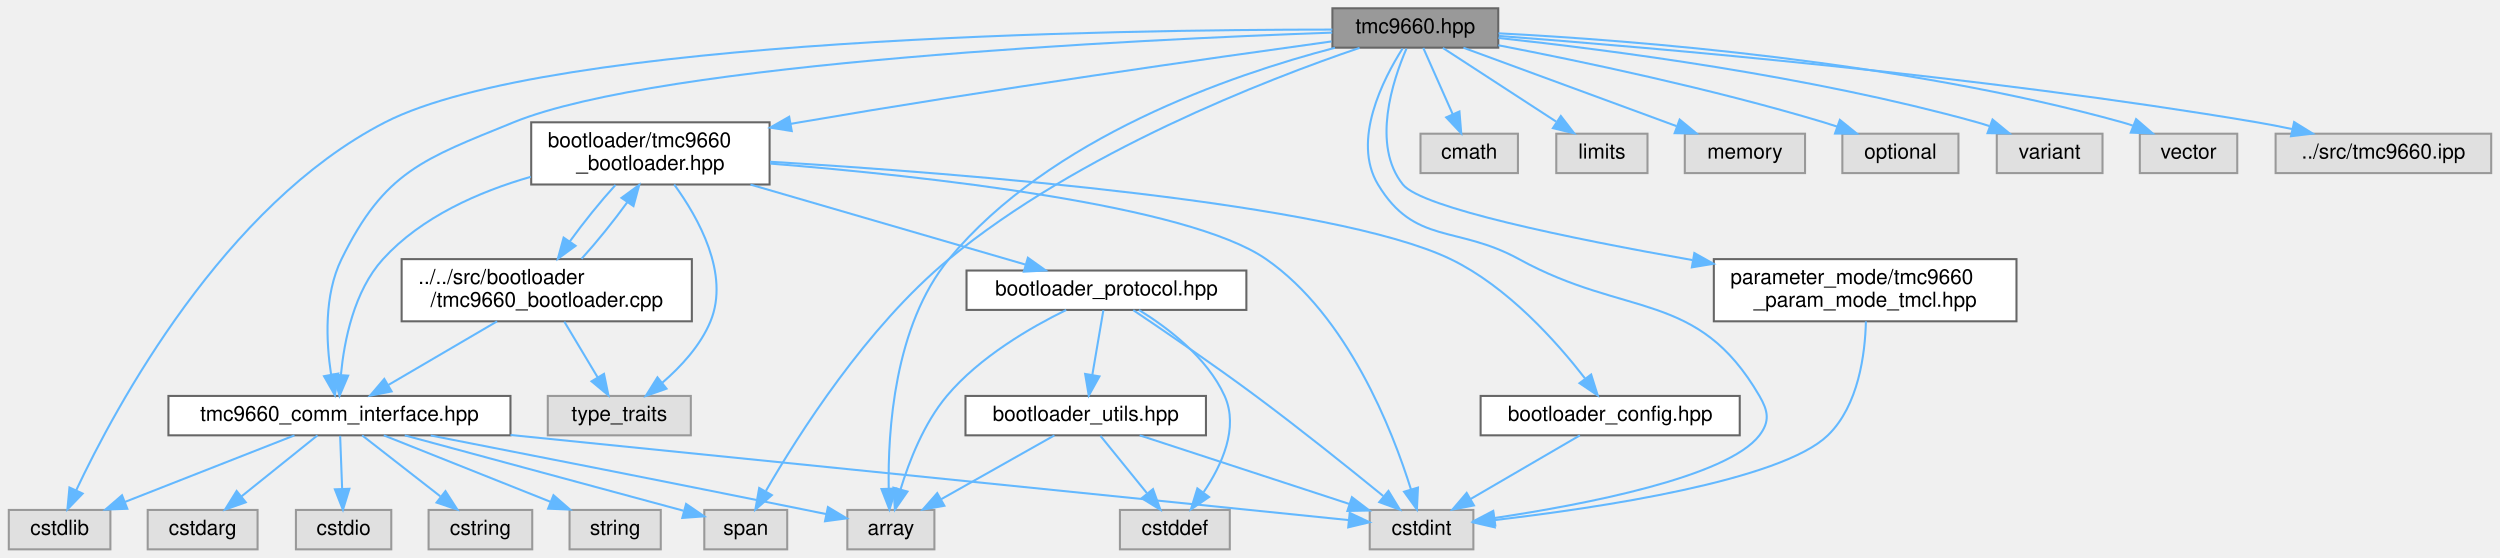
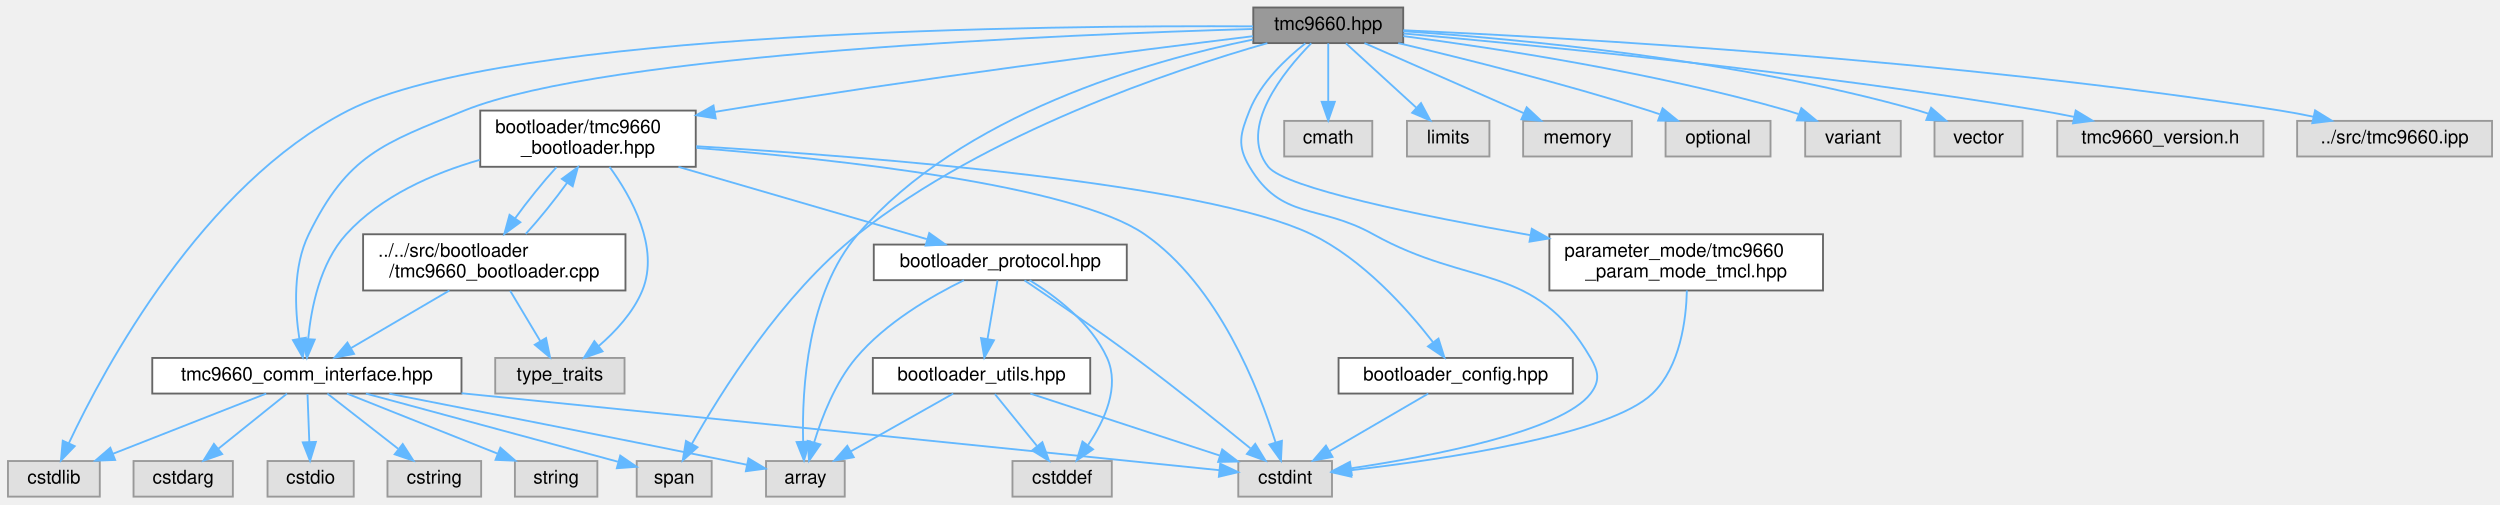
- <svg xmlns="http://www.w3.org/2000/svg" xmlns:xlink="http://www.w3.org/1999/xlink" width="1206pt" height="269pt" viewBox="0.00 0.00 1205.50 269.00">
+ <svg xmlns="http://www.w3.org/2000/svg" xmlns:xlink="http://www.w3.org/1999/xlink" width="1334pt" height="269pt" viewBox="0.00 0.00 1333.50 269.00">
  <g id="graph0" class="graph" transform="scale(1 1) rotate(0) translate(4 265)">
    <g id="Node000001" class="node">
      <g id="a_Node000001">
        <a xlink:title="Main TMC9660 motor driver interface and subsystem classes.">
-           <polygon fill="#999999" stroke="#666666" points="718.5,-261 638.5,-261 638.5,-242 718.5,-242 718.5,-261" />
-           <text text-anchor="middle" x="678.5" y="-249" font-family="Helvetica,sans-Serif" font-size="10.00">tmc9660.hpp</text>
+           <polygon fill="#999999" stroke="#666666" points="744.5,-261 664.5,-261 664.5,-242 744.5,-242 744.5,-261" />
+           <text text-anchor="middle" x="704.5" y="-249" font-family="Helvetica,sans-Serif" font-size="10.00">tmc9660.hpp</text>
        </a>
      </g>
    </g>
    <g id="Node000002" class="node">
      <g id="a_Node000002">
        <a xlink:title=" ">
          <polygon fill="#e0e0e0" stroke="#999999" points="446.5,-19 404.5,-19 404.5,0 446.5,0 446.5,-19" />
          <text text-anchor="middle" x="425.5" y="-7" font-family="Helvetica,sans-Serif" font-size="10.00">array</text>
        </a>
      </g>
    </g>
    <g id="edge1_Node000001_Node000002" class="edge">
      <g id="a_edge1_Node000001_Node000002">
        <a xlink:title=" ">
-           <path fill="none" stroke="#63b8ff" d="M639.74,-241.95C589.33,-228.8 501.99,-198.72 453.5,-140 427.1,-108.03 424,-56.88 424.47,-29.41" />
-           <polygon fill="#63b8ff" stroke="#63b8ff" points="427.97,-29.33 424.83,-19.21 420.98,-29.08 427.97,-29.33" />
+           <path fill="none" stroke="#63b8ff" d="M664.2,-243.86C608.56,-232.55 508.82,-204.21 453.5,-140 426.44,-108.59 423.6,-57.21 424.3,-29.55" />
+           <polygon fill="#63b8ff" stroke="#63b8ff" points="427.8,-29.43 424.75,-19.28 420.81,-29.12 427.8,-29.43" />
        </a>
      </g>
    </g>
    <g id="Node000003" class="node">
      <g id="a_Node000003">
        <a xlink:title=" ">
          <polygon fill="#e0e0e0" stroke="#999999" points="728,-200.5 681,-200.5 681,-181.5 728,-181.5 728,-200.5" />
          <text text-anchor="middle" x="704.5" y="-188.5" font-family="Helvetica,sans-Serif" font-size="10.00">cmath</text>
        </a>
      </g>
    </g>
    <g id="edge2_Node000001_Node000003" class="edge">
      <g id="a_edge2_Node000001_Node000003">
        <a xlink:title=" ">
-           <path fill="none" stroke="#63b8ff" d="M682.34,-241.87C686.06,-233.49 691.83,-220.51 696.55,-209.89" />
-           <polygon fill="#63b8ff" stroke="#63b8ff" points="699.78,-211.23 700.65,-200.67 693.39,-208.38 699.78,-211.23" />
+           <path fill="none" stroke="#63b8ff" d="M704.5,-241.87C704.5,-233.75 704.5,-221.31 704.5,-210.89" />
+           <polygon fill="#63b8ff" stroke="#63b8ff" points="708,-210.67 704.5,-200.67 701,-210.67 708,-210.67" />
        </a>
      </g>
    </g>
    <g id="Node000004" class="node">
      <g id="a_Node000004">
        <a xlink:title=" ">
          <polygon fill="#e0e0e0" stroke="#999999" points="706.5,-19 656.5,-19 656.5,0 706.5,0 706.5,-19" />
          <text text-anchor="middle" x="681.5" y="-7" font-family="Helvetica,sans-Serif" font-size="10.00">cstdint</text>
        </a>
      </g>
    </g>
    <g id="edge3_Node000001_Node000004" class="edge">
      <g id="a_edge3_Node000001_Node000004">
        <a xlink:title=" ">
-           <path fill="none" stroke="#63b8ff" d="M672.34,-241.59C663.02,-226.92 647.73,-197.2 660.5,-176 678.14,-146.7 698.52,-156.46 728.5,-140 780.5,-111.45 814.68,-125.28 844.5,-74 848.75,-66.7 849.62,-61.71 844.5,-55 829.08,-34.81 759.9,-21.57 716.77,-15.12" />
+           <path fill="none" stroke="#63b8ff" d="M692.29,-241.86C682.15,-233.88 668.46,-221.01 662.5,-206 657.58,-193.61 655.69,-187.47 662.5,-176 679.56,-147.27 699.31,-156.26 728.5,-140 780.32,-111.13 814.68,-125.28 844.5,-74 848.75,-66.7 849.62,-61.71 844.5,-55 829.08,-34.81 759.9,-21.57 716.77,-15.12" />
          <polygon fill="#63b8ff" stroke="#63b8ff" points="717.08,-11.62 706.68,-13.66 716.08,-18.55 717.08,-11.62" />
        </a>
      </g>
    </g>
    <g id="Node000005" class="node">
      <g id="a_Node000005">
        <a xlink:title=" ">
          <polygon fill="#e0e0e0" stroke="#999999" points="49,-19 0,-19 0,0 49,0 49,-19" />
          <text text-anchor="middle" x="24.5" y="-7" font-family="Helvetica,sans-Serif" font-size="10.00">cstdlib</text>
        </a>
      </g>
    </g>
    <g id="edge4_Node000001_Node000005" class="edge">
      <g id="a_edge4_Node000001_Node000005">
        <a xlink:title=" ">
-           <path fill="none" stroke="#63b8ff" d="M638.49,-250.73C535,-250.73 260.99,-246.77 181.5,-206 103.82,-166.16 51.5,-68.77 32.48,-28.44" />
-           <polygon fill="#63b8ff" stroke="#63b8ff" points="35.62,-26.91 28.27,-19.28 29.26,-29.83 35.62,-26.91" />
+           <path fill="none" stroke="#63b8ff" d="M664.37,-250.94C557.02,-251.51 265.72,-248.96 181.5,-206 103.73,-166.33 51.46,-68.84 32.46,-28.46" />
+           <polygon fill="#63b8ff" stroke="#63b8ff" points="35.61,-26.93 28.26,-19.29 29.24,-29.84 35.61,-26.93" />
        </a>
      </g>
    </g>
    <g id="Node000006" class="node">
      <g id="a_Node000006">
        <a xlink:title=" ">
          <polygon fill="#e0e0e0" stroke="#999999" points="790.5,-200.5 746.5,-200.5 746.5,-181.5 790.5,-181.5 790.5,-200.5" />
          <text text-anchor="middle" x="768.5" y="-188.5" font-family="Helvetica,sans-Serif" font-size="10.00">limits</text>
        </a>
      </g>
    </g>
    <g id="edge5_Node000001_Node000006" class="edge">
      <g id="a_edge5_Node000001_Node000006">
        <a xlink:title=" ">
-           <path fill="none" stroke="#63b8ff" d="M691.78,-241.87C706.14,-232.54 729.26,-217.51 746.37,-206.38" />
-           <polygon fill="#63b8ff" stroke="#63b8ff" points="748.69,-209.05 755.17,-200.67 744.87,-203.18 748.69,-209.05" />
+           <path fill="none" stroke="#63b8ff" d="M713.94,-241.87C723.77,-232.88 739.39,-218.61 751.39,-207.64" />
+           <polygon fill="#63b8ff" stroke="#63b8ff" points="754,-210 759.02,-200.67 749.28,-204.83 754,-210" />
        </a>
      </g>
    </g>
    <g id="Node000007" class="node">
      <g id="a_Node000007">
        <a xlink:title=" ">
          <polygon fill="#e0e0e0" stroke="#999999" points="866.5,-200.5 808.5,-200.5 808.5,-181.5 866.5,-181.5 866.5,-200.5" />
          <text text-anchor="middle" x="837.5" y="-188.5" font-family="Helvetica,sans-Serif" font-size="10.00">memory</text>
        </a>
      </g>
    </g>
    <g id="edge6_Node000001_Node000007" class="edge">
      <g id="a_edge6_Node000001_Node000007">
        <a xlink:title=" ">
-           <path fill="none" stroke="#63b8ff" d="M701.7,-241.97C726.06,-233.02 765.47,-218.53 799.5,-206 801.13,-205.4 802.81,-204.78 804.49,-204.16" />
-           <polygon fill="#63b8ff" stroke="#63b8ff" points="806.02,-207.33 814.19,-200.59 803.6,-200.76 806.02,-207.33" />
+           <path fill="none" stroke="#63b8ff" d="M723.84,-241.99C746.2,-232.16 783.21,-215.88 808.9,-204.58" />
+           <polygon fill="#63b8ff" stroke="#63b8ff" points="810.39,-207.75 818.14,-200.52 807.57,-201.34 810.39,-207.75" />
        </a>
      </g>
    </g>
    <g id="Node000008" class="node">
      <g id="a_Node000008">
        <a xlink:title=" ">
          <polygon fill="#e0e0e0" stroke="#999999" points="940.5,-200.5 884.5,-200.5 884.5,-181.5 940.5,-181.5 940.5,-200.5" />
          <text text-anchor="middle" x="912.5" y="-188.5" font-family="Helvetica,sans-Serif" font-size="10.00">optional</text>
        </a>
      </g>
    </g>
    <g id="edge7_Node000001_Node000008" class="edge">
      <g id="a_edge7_Node000001_Node000008">
        <a xlink:title=" ">
-           <path fill="none" stroke="#63b8ff" d="M718.54,-243.16C758.65,-235.41 821.94,-222.1 875.5,-206 877.64,-205.36 879.83,-204.65 882.03,-203.91" />
-           <polygon fill="#63b8ff" stroke="#63b8ff" points="883.3,-207.17 891.54,-200.51 880.95,-200.58 883.3,-207.17" />
+           <path fill="none" stroke="#63b8ff" d="M741.85,-242C776.72,-233.78 830.05,-220.47 875.5,-206 877.41,-205.39 879.37,-204.74 881.34,-204.06" />
+           <polygon fill="#63b8ff" stroke="#63b8ff" points="882.9,-207.22 891.12,-200.54 880.52,-200.64 882.9,-207.22" />
        </a>
      </g>
    </g>
    <g id="Node000009" class="node">
      <g id="a_Node000009">
        <a xlink:title=" ">
          <polygon fill="#e0e0e0" stroke="#999999" points="375.5,-19 335.5,-19 335.5,0 375.5,0 375.5,-19" />
          <text text-anchor="middle" x="355.5" y="-7" font-family="Helvetica,sans-Serif" font-size="10.00">span</text>
        </a>
      </g>
    </g>
    <g id="edge8_Node000001_Node000009" class="edge">
      <g id="a_edge8_Node000001_Node000009">
        <a xlink:title=" ">
-           <path fill="none" stroke="#63b8ff" d="M651.6,-241.91C606.91,-226.69 516.11,-191.65 453.5,-140 413.77,-107.23 380.84,-55.29 365.24,-28.22" />
-           <polygon fill="#63b8ff" stroke="#63b8ff" points="368.09,-26.15 360.13,-19.16 361.99,-29.59 368.09,-26.15" />
+           <path fill="none" stroke="#63b8ff" d="M672,-241.97C621.29,-227.46 522.04,-194.18 453.5,-140 412.92,-107.92 380.17,-55.31 364.87,-28.07" />
+           <polygon fill="#63b8ff" stroke="#63b8ff" points="367.92,-26.35 360.04,-19.27 361.78,-29.72 367.92,-26.35" />
        </a>
      </g>
    </g>
    <g id="Node000010" class="node">
      <g id="a_Node000010">
        <a xlink:title=" ">
          <polygon fill="#e0e0e0" stroke="#999999" points="1010,-200.5 959,-200.5 959,-181.5 1010,-181.5 1010,-200.5" />
          <text text-anchor="middle" x="984.5" y="-188.5" font-family="Helvetica,sans-Serif" font-size="10.00">variant</text>
        </a>
      </g>
    </g>
    <g id="edge9_Node000001_Node000010" class="edge">
      <g id="a_edge9_Node000001_Node000010">
        <a xlink:title=" ">
-           <path fill="none" stroke="#63b8ff" d="M718.58,-246.68C772,-240.96 869.12,-228.39 949.5,-206 951.44,-205.46 953.42,-204.85 955.4,-204.19" />
-           <polygon fill="#63b8ff" stroke="#63b8ff" points="956.95,-207.35 965.14,-200.62 954.54,-200.77 956.95,-207.35" />
+           <path fill="none" stroke="#63b8ff" d="M744.53,-245.74C793.51,-239.35 878.66,-226.38 949.5,-206 951.43,-205.44 953.41,-204.82 955.39,-204.15" />
+           <polygon fill="#63b8ff" stroke="#63b8ff" points="956.95,-207.3 965.12,-200.55 954.53,-200.74 956.95,-207.3" />
        </a>
      </g>
    </g>
    <g id="Node000011" class="node">
      <g id="a_Node000011">
        <a xlink:title=" ">
          <polygon fill="#e0e0e0" stroke="#999999" points="1075,-200.5 1028,-200.5 1028,-181.5 1075,-181.5 1075,-200.5" />
          <text text-anchor="middle" x="1051.5" y="-188.5" font-family="Helvetica,sans-Serif" font-size="10.00">vector</text>
        </a>
      </g>
    </g>
    <g id="edge10_Node000001_Node000011" class="edge">
      <g id="a_edge10_Node000001_Node000011">
        <a xlink:title=" ">
-           <path fill="none" stroke="#63b8ff" d="M718.61,-248.93C783.1,-245.59 913.37,-235.5 1019.5,-206 1021.19,-205.53 1022.9,-204.99 1024.61,-204.4" />
-           <polygon fill="#63b8ff" stroke="#63b8ff" points="1026.2,-207.54 1034.22,-200.62 1023.63,-201.02 1026.2,-207.54" />
+           <path fill="none" stroke="#63b8ff" d="M744.5,-248.34C805.03,-244.29 923.06,-233.35 1019.5,-206 1021.18,-205.52 1022.9,-204.97 1024.61,-204.38" />
+           <polygon fill="#63b8ff" stroke="#63b8ff" points="1026.2,-207.51 1034.21,-200.58 1023.62,-201 1026.2,-207.51" />
        </a>
      </g>
    </g>
    <g id="Node000012" class="node">
      <g id="a_Node000012">
        <a xlink:href="tmc9660__comm__interface_8hpp.html" target="_top" xlink:title="Communication interfaces for TMC9660 Parameter Mode devices using TMCL protocol over SPI.">
          <polygon fill="white" stroke="#666666" points="242,-74 77,-74 77,-55 242,-55 242,-74" />
          <text text-anchor="middle" x="159.5" y="-62" font-family="Helvetica,sans-Serif" font-size="10.00">tmc9660_comm_interface.hpp</text>
        </a>
      </g>
    </g>
    <g id="edge11_Node000001_Node000012" class="edge">
      <g id="a_edge11_Node000001_Node000012">
        <a xlink:title=" ">
-           <path fill="none" stroke="#63b8ff" d="M638.43,-249.27C544.86,-245.94 314.6,-234.96 243.5,-206 199.85,-188.22 181.26,-182.31 160.5,-140 151.97,-122.62 153.07,-100.1 155.46,-84.39" />
+           <path fill="none" stroke="#63b8ff" d="M664.22,-249.53C566.52,-246.72 319.45,-236.69 243.5,-206 199.8,-188.34 181.26,-182.31 160.5,-140 151.97,-122.62 153.07,-100.1 155.46,-84.39" />
          <polygon fill="#63b8ff" stroke="#63b8ff" points="158.94,-84.79 157.31,-74.32 152.06,-83.52 158.94,-84.79" />
        </a>
      </g>
    </g>
    <g id="Node000017" class="node">
      <g id="a_Node000017">
+         <a xlink:title=" ">
+           <polygon fill="#e0e0e0" stroke="#999999" points="1203.5,-200.5 1093.5,-200.5 1093.5,-181.5 1203.5,-181.5 1203.5,-200.5" />
+           <text text-anchor="middle" x="1148.5" y="-188.5" font-family="Helvetica,sans-Serif" font-size="10.00">tmc9660_version.h</text>
+         </a>
+       </g>
+     </g>
+     <g id="edge20_Node000001_Node000017" class="edge">
+       <g id="a_edge20_Node000001_Node000017">
+         <a xlink:title=" ">
+           <path fill="none" stroke="#63b8ff" d="M744.62,-247.12C814.14,-240.96 961.34,-226.63 1084.5,-206 1090.32,-205.02 1096.41,-203.87 1102.42,-202.65" />
+           <polygon fill="#63b8ff" stroke="#63b8ff" points="1103.34,-206.03 1112.41,-200.55 1101.9,-199.18 1103.34,-206.03" />
+         </a>
+       </g>
+     </g>
+     <g id="Node000018" class="node">
+       <g id="a_Node000018">
        <a xlink:href="tmc9660__bootloader_8hpp.html" target="_top" xlink:title="Main TMC9660 bootloader interface class.">
          <polygon fill="white" stroke="#666666" points="367,-206 252,-206 252,-176 367,-176 367,-206" />
          <text text-anchor="start" x="260" y="-194" font-family="Helvetica,sans-Serif" font-size="10.00">bootloader/tmc9660</text>
          <text text-anchor="middle" x="309.5" y="-183" font-family="Helvetica,sans-Serif" font-size="10.00">_bootloader.hpp</text>
        </a>
      </g>
    </g>
-     <g id="edge20_Node000001_Node000017" class="edge">
-       <g id="a_edge20_Node000001_Node000017">
-         <a xlink:title=" ">
-           <path fill="none" stroke="#63b8ff" d="M638.06,-245.01C580.82,-237.1 472.96,-221.74 381.5,-206 380.05,-205.75 378.58,-205.49 377.1,-205.23" />
-           <polygon fill="#63b8ff" stroke="#63b8ff" points="377.69,-201.78 367.23,-203.45 376.45,-208.67 377.69,-201.78" />
-         </a>
-       </g>
-     </g>
-     <g id="Node000024" class="node">
-       <g id="a_Node000024">
+     <g id="edge21_Node000001_Node000018" class="edge">
+       <g id="a_edge21_Node000001_Node000018">
+         <a xlink:title=" ">
+           <path fill="none" stroke="#63b8ff" d="M664.36,-245.69C603.18,-238.2 482.99,-222.85 381.5,-206 380.05,-205.76 378.58,-205.51 377.1,-205.26" />
+           <polygon fill="#63b8ff" stroke="#63b8ff" points="377.67,-201.8 367.22,-203.51 376.46,-208.7 377.67,-201.8" />
+         </a>
+       </g>
+     </g>
+     <g id="Node000025" class="node">
+       <g id="a_Node000025">
        <a xlink:href="tmc9660__param__mode__tmcl_8hpp.html" target="_top" xlink:title="TMCL operation and reply code enumerations for TMC9660 parameter mode.">
          <polygon fill="white" stroke="#666666" points="968.5,-140 822.5,-140 822.5,-110 968.5,-110 968.5,-140" />
          <text text-anchor="start" x="830.5" y="-128" font-family="Helvetica,sans-Serif" font-size="10.00">parameter_mode/tmc9660</text>
          <text text-anchor="middle" x="895.5" y="-117" font-family="Helvetica,sans-Serif" font-size="10.00">_param_mode_tmcl.hpp</text>
        </a>
      </g>
    </g>
-     <g id="edge38_Node000001_Node000024" class="edge">
-       <g id="a_edge38_Node000001_Node000024">
-         <a xlink:title=" ">
-           <path fill="none" stroke="#63b8ff" d="M674.23,-241.55C667.64,-226.3 657.25,-195.04 672.5,-176 681.54,-164.71 752.63,-150.06 812.15,-139.54" />
+     <g id="edge39_Node000001_Node000025" class="edge">
+       <g id="a_edge39_Node000001_Node000025">
+         <a xlink:title=" ">
+           <path fill="none" stroke="#63b8ff" d="M695.43,-241.9C680.97,-227.15 655.96,-196.66 672.5,-176 681.54,-164.71 752.63,-150.06 812.15,-139.54" />
          <polygon fill="#63b8ff" stroke="#63b8ff" points="813.1,-142.93 822.35,-137.76 811.9,-136.03 813.1,-142.93" />
        </a>
      </g>
    </g>
-     <g id="Node000025" class="node">
-       <g id="a_Node000025">
-         <a xlink:title=" ">
-           <polygon fill="#e0e0e0" stroke="#999999" points="1197.5,-200.5 1093.5,-200.5 1093.5,-181.5 1197.5,-181.5 1197.5,-200.5" />
-           <text text-anchor="middle" x="1145.5" y="-188.5" font-family="Helvetica,sans-Serif" font-size="10.00">../src/tmc9660.ipp</text>
-         </a>
-       </g>
-     </g>
-     <g id="edge40_Node000001_Node000025" class="edge">
-       <g id="a_edge40_Node000001_Node000025">
-         <a xlink:title=" ">
-           <path fill="none" stroke="#63b8ff" d="M718.76,-247.65C791.94,-242.12 951.48,-228.48 1084.5,-206 1089.99,-205.07 1095.73,-203.95 1101.39,-202.76" />
-           <polygon fill="#63b8ff" stroke="#63b8ff" points="1102.43,-206.12 1111.44,-200.55 1100.92,-199.28 1102.43,-206.12" />
+     <g id="Node000026" class="node">
+       <g id="a_Node000026">
+         <a xlink:title=" ">
+           <polygon fill="#e0e0e0" stroke="#999999" points="1325.5,-200.5 1221.5,-200.5 1221.5,-181.5 1325.5,-181.5 1325.5,-200.5" />
+           <text text-anchor="middle" x="1273.5" y="-188.5" font-family="Helvetica,sans-Serif" font-size="10.00">../src/tmc9660.ipp</text>
+         </a>
+       </g>
+     </g>
+     <g id="edge41_Node000001_Node000026" class="edge">
+       <g id="a_edge41_Node000001_Node000026">
+         <a xlink:title=" ">
+           <path fill="none" stroke="#63b8ff" d="M744.57,-248.87C830.68,-244.97 1039.57,-233.29 1212.5,-206 1218.28,-205.09 1224.32,-203.94 1230.26,-202.7" />
+           <polygon fill="#63b8ff" stroke="#63b8ff" points="1231.08,-206.1 1240.1,-200.54 1229.58,-199.26 1231.08,-206.1" />
        </a>
      </g>
    </g>
    <g id="edge12_Node000012_Node000002" class="edge">
      <g id="a_edge12_Node000012_Node000002">
        <a xlink:title=" ">
          <path fill="none" stroke="#63b8ff" d="M203.5,-54.92C248.87,-46.05 321.67,-31.73 384.5,-19 387.71,-18.35 391.05,-17.67 394.39,-16.98" />
          <polygon fill="#63b8ff" stroke="#63b8ff" points="395.14,-20.4 404.23,-14.95 393.73,-13.54 395.14,-20.4" />
        </a>
      </g>
    </g>
    <g id="edge14_Node000012_Node000004" class="edge">
      <g id="a_edge14_Node000012_Node000004">
        <a xlink:title=" ">
          <path fill="none" stroke="#63b8ff" d="M242.03,-55.16C330.27,-46.24 474.28,-31.66 598.5,-19 614.15,-17.4 631.47,-15.63 646.22,-14.12" />
          <polygon fill="#63b8ff" stroke="#63b8ff" points="646.85,-17.58 656.44,-13.07 646.13,-10.61 646.85,-17.58" />
        </a>
      </g>
    </g>
    <g id="edge16_Node000012_Node000005" class="edge">
      <g id="a_edge16_Node000012_Node000005">
        <a xlink:title=" ">
          <path fill="none" stroke="#63b8ff" d="M137.81,-54.98C115.7,-46.3 81.18,-32.75 56.05,-22.88" />
          <polygon fill="#63b8ff" stroke="#63b8ff" points="57.17,-19.57 46.58,-19.17 54.61,-26.08 57.17,-19.57" />
        </a>
      </g>
    </g>
    <g id="edge18_Node000012_Node000009" class="edge">
      <g id="a_edge18_Node000012_Node000009">
        <a xlink:title=" ">
          <path fill="none" stroke="#63b8ff" d="M190.99,-54.98C228.02,-44.97 289.05,-28.47 325.44,-18.63" />
          <polygon fill="#63b8ff" stroke="#63b8ff" points="326.72,-21.91 335.46,-15.92 324.89,-15.15 326.72,-21.91" />
        </a>
      </g>
    </g>
    <g id="Node000013" class="node">
      <g id="a_Node000013">
        <a xlink:title=" ">
          <polygon fill="#e0e0e0" stroke="#999999" points="120,-19 67,-19 67,0 120,0 120,-19" />
          <text text-anchor="middle" x="93.5" y="-7" font-family="Helvetica,sans-Serif" font-size="10.00">cstdarg</text>
        </a>
      </g>
    </g>
    <g id="edge13_Node000012_Node000013" class="edge">
      <g id="a_edge13_Node000012_Node000013">
        <a xlink:title=" ">
          <path fill="none" stroke="#63b8ff" d="M148.9,-54.98C139.04,-47.07 124.15,-35.11 112.28,-25.58" />
          <polygon fill="#63b8ff" stroke="#63b8ff" points="114.29,-22.7 104.3,-19.17 109.9,-28.16 114.29,-22.7" />
        </a>
      </g>
    </g>
    <g id="Node000014" class="node">
      <g id="a_Node000014">
        <a xlink:title=" ">
          <polygon fill="#e0e0e0" stroke="#999999" points="184.5,-19 138.5,-19 138.5,0 184.5,0 184.5,-19" />
          <text text-anchor="middle" x="161.5" y="-7" font-family="Helvetica,sans-Serif" font-size="10.00">cstdio</text>
        </a>
      </g>
    </g>
    <g id="edge15_Node000012_Node000014" class="edge">
      <g id="a_edge15_Node000012_Node000014">
        <a xlink:title=" ">
          <path fill="none" stroke="#63b8ff" d="M159.83,-54.75C160.09,-47.8 160.47,-37.85 160.8,-29.13" />
          <polygon fill="#63b8ff" stroke="#63b8ff" points="164.3,-29.21 161.18,-19.09 157.3,-28.95 164.3,-29.21" />
        </a>
      </g>
    </g>
    <g id="Node000015" class="node">
      <g id="a_Node000015">
        <a xlink:title=" ">
          <polygon fill="#e0e0e0" stroke="#999999" points="252.5,-19 202.5,-19 202.5,0 252.5,0 252.5,-19" />
          <text text-anchor="middle" x="227.5" y="-7" font-family="Helvetica,sans-Serif" font-size="10.00">cstring</text>
        </a>
      </g>
    </g>
    <g id="edge17_Node000012_Node000015" class="edge">
      <g id="a_edge17_Node000012_Node000015">
        <a xlink:title=" ">
          <path fill="none" stroke="#63b8ff" d="M170.43,-54.98C180.58,-47.07 195.92,-35.11 208.15,-25.58" />
          <polygon fill="#63b8ff" stroke="#63b8ff" points="210.64,-28.08 216.38,-19.17 206.34,-22.56 210.64,-28.08" />
        </a>
      </g>
    </g>
    <g id="Node000016" class="node">
      <g id="a_Node000016">
        <a xlink:title=" ">
          <polygon fill="#e0e0e0" stroke="#999999" points="314.5,-19 270.5,-19 270.5,0 314.5,0 314.5,-19" />
          <text text-anchor="middle" x="292.5" y="-7" font-family="Helvetica,sans-Serif" font-size="10.00">string</text>
        </a>
      </g>
    </g>
    <g id="edge19_Node000012_Node000016" class="edge">
      <g id="a_edge19_Node000012_Node000016">
        <a xlink:title=" ">
          <path fill="none" stroke="#63b8ff" d="M180.87,-54.98C202.65,-46.3 236.66,-32.75 261.42,-22.88" />
          <polygon fill="#63b8ff" stroke="#63b8ff" points="262.75,-26.12 270.74,-19.17 260.16,-19.62 262.75,-26.12" />
        </a>
      </g>
    </g>
-     <g id="edge32_Node000017_Node000004" class="edge">
-       <g id="a_edge32_Node000017_Node000004">
+     <g id="edge33_Node000018_Node000004" class="edge">
+       <g id="a_edge33_Node000018_Node000004">
        <a xlink:title=" ">
          <path fill="none" stroke="#63b8ff" d="M367.31,-186.09C442.49,-180.02 568.69,-166.22 606.5,-140 645.88,-112.69 667.44,-57.52 676.43,-28.8" />
          <polygon fill="#63b8ff" stroke="#63b8ff" points="679.78,-29.79 679.26,-19.2 673.07,-27.8 679.78,-29.79" />
        </a>
      </g>
    </g>
-     <g id="edge31_Node000017_Node000012" class="edge">
-       <g id="a_edge31_Node000017_Node000012">
+     <g id="edge32_Node000018_Node000012" class="edge">
+       <g id="a_edge32_Node000018_Node000012">
        <a xlink:title=" ">
          <path fill="none" stroke="#63b8ff" d="M251.79,-179.71C226.76,-172.5 199,-160.35 180.5,-140 166.54,-124.65 161.78,-100.72 160.2,-84.14" />
          <polygon fill="#63b8ff" stroke="#63b8ff" points="163.69,-83.79 159.54,-74.04 156.7,-84.24 163.69,-83.79" />
        </a>
      </g>
    </g>
-     <g id="Node000018" class="node">
-       <g id="a_Node000018">
+     <g id="Node000019" class="node">
+       <g id="a_Node000019">
        <a xlink:href="bootloader__config_8hpp.html" target="_top" xlink:title="TMC9660 bootloader configuration structures and enumerations.">
          <polygon fill="white" stroke="#666666" points="835,-74 710,-74 710,-55 835,-55 835,-74" />
          <text text-anchor="middle" x="772.5" y="-62" font-family="Helvetica,sans-Serif" font-size="10.00">bootloader_config.hpp</text>
        </a>
      </g>
    </g>
-     <g id="edge21_Node000017_Node000018" class="edge">
-       <g id="a_edge21_Node000017_Node000018">
+     <g id="edge22_Node000018_Node000019" class="edge">
+       <g id="a_edge22_Node000018_Node000019">
        <a xlink:title=" ">
          <path fill="none" stroke="#63b8ff" d="M367.22,-186.97C460.29,-181.35 638.81,-167.31 695.5,-140 722.9,-126.8 746.71,-100.07 760.34,-82.48" />
          <polygon fill="#63b8ff" stroke="#63b8ff" points="763.32,-84.34 766.5,-74.23 757.71,-80.15 763.32,-84.34" />
        </a>
      </g>
    </g>
-     <g id="Node000019" class="node">
-       <g id="a_Node000019">
+     <g id="Node000020" class="node">
+       <g id="a_Node000020">
        <a xlink:href="bootloader__protocol_8hpp.html" target="_top" xlink:title="TMC9660 bootloader communication protocol structures and enumerations.">
          <polygon fill="white" stroke="#666666" points="597,-134.5 462,-134.5 462,-115.5 597,-115.5 597,-134.5" />
          <text text-anchor="middle" x="529.5" y="-122.5" font-family="Helvetica,sans-Serif" font-size="10.00">bootloader_protocol.hpp</text>
        </a>
      </g>
    </g>
-     <g id="edge23_Node000017_Node000019" class="edge">
-       <g id="a_edge23_Node000017_Node000019">
+     <g id="edge24_Node000018_Node000020" class="edge">
+       <g id="a_edge24_Node000018_Node000020">
        <a xlink:title=" ">
          <path fill="none" stroke="#63b8ff" d="M357.78,-175.95C397.55,-164.38 453.24,-148.18 490.29,-137.41" />
          <polygon fill="#63b8ff" stroke="#63b8ff" points="491.6,-140.67 500.22,-134.52 489.64,-133.95 491.6,-140.67" />
        </a>
      </g>
    </g>
-     <g id="Node000022" class="node">
-       <g id="a_Node000022">
+     <g id="Node000023" class="node">
+       <g id="a_Node000023">
        <a xlink:title=" ">
          <polygon fill="#e0e0e0" stroke="#999999" points="329,-74 260,-74 260,-55 329,-55 329,-74" />
          <text text-anchor="middle" x="294.5" y="-62" font-family="Helvetica,sans-Serif" font-size="10.00">type_traits</text>
        </a>
      </g>
    </g>
-     <g id="edge33_Node000017_Node000022" class="edge">
-       <g id="a_edge33_Node000017_Node000022">
+     <g id="edge34_Node000018_Node000023" class="edge">
+       <g id="a_edge34_Node000018_Node000023">
        <a xlink:title=" ">
          <path fill="none" stroke="#63b8ff" d="M320.98,-175.99C332.68,-159.91 347.88,-132.82 338.5,-110 333.69,-98.31 324.17,-88.05 315.2,-80.34" />
          <polygon fill="#63b8ff" stroke="#63b8ff" points="317.27,-77.51 307.28,-74 312.9,-82.98 317.27,-77.51" />
        </a>
      </g>
    </g>
-     <g id="Node000023" class="node">
-       <g id="a_Node000023">
+     <g id="Node000024" class="node">
+       <g id="a_Node000024">
        <a xlink:href="tmc9660__bootloader_8cpp.html" target="_top" xlink:title="Tmc9660 Bootloader definitions.">
          <polygon fill="white" stroke="#666666" points="329.5,-140 189.5,-140 189.5,-110 329.5,-110 329.5,-140" />
          <text text-anchor="start" x="197.5" y="-128" font-family="Helvetica,sans-Serif" font-size="10.00">../../src/bootloader</text>
          <text text-anchor="middle" x="259.5" y="-117" font-family="Helvetica,sans-Serif" font-size="10.00">/tmc9660_bootloader.cpp</text>
        </a>
      </g>
    </g>
-     <g id="edge34_Node000017_Node000023" class="edge">
-       <g id="a_edge34_Node000017_Node000023">
+     <g id="edge35_Node000018_Node000024" class="edge">
+       <g id="a_edge35_Node000018_Node000024">
        <a xlink:title=" ">
          <path fill="none" stroke="#63b8ff" d="M292.68,-175.8C285.36,-167.76 277.12,-157.53 270.55,-148.43" />
          <polygon fill="#63b8ff" stroke="#63b8ff" points="273.41,-146.41 264.85,-140.16 267.64,-150.38 273.41,-146.41" />
        </a>
      </g>
    </g>
-     <g id="edge22_Node000018_Node000004" class="edge">
-       <g id="a_edge22_Node000018_Node000004">
+     <g id="edge23_Node000019_Node000004" class="edge">
+       <g id="a_edge23_Node000019_Node000004">
        <a xlink:title=" ">
          <path fill="none" stroke="#63b8ff" d="M757.88,-54.98C743.64,-46.69 721.75,-33.94 705.05,-24.22" />
          <polygon fill="#63b8ff" stroke="#63b8ff" points="706.79,-21.18 696.39,-19.17 703.27,-27.23 706.79,-21.18" />
        </a>
      </g>
    </g>
-     <g id="edge28_Node000019_Node000002" class="edge">
-       <g id="a_edge28_Node000019_Node000002">
+     <g id="edge29_Node000020_Node000002" class="edge">
+       <g id="a_edge29_Node000020_Node000002">
        <a xlink:title=" ">
          <path fill="none" stroke="#63b8ff" d="M510.09,-115.47C492.94,-107.07 468.28,-92.8 452.5,-74 441.44,-60.82 434.29,-42.45 430.15,-28.85" />
          <polygon fill="#63b8ff" stroke="#63b8ff" points="433.5,-27.86 427.45,-19.16 426.76,-29.74 433.5,-27.86" />
        </a>
      </g>
    </g>
-     <g id="edge30_Node000019_Node000004" class="edge">
-       <g id="a_edge30_Node000019_Node000004">
+     <g id="edge31_Node000020_Node000004" class="edge">
+       <g id="a_edge31_Node000020_Node000004">
        <a xlink:title=" ">
          <path fill="none" stroke="#63b8ff" d="M542.42,-115.39C556.97,-105.62 581.22,-89.07 601.5,-74 623,-58.03 646.97,-38.8 663.02,-25.72" />
          <polygon fill="#63b8ff" stroke="#63b8ff" points="665.54,-28.18 671.06,-19.14 661.1,-22.77 665.54,-28.18" />
        </a>
      </g>
    </g>
-     <g id="Node000020" class="node">
-       <g id="a_Node000020">
+     <g id="Node000021" class="node">
+       <g id="a_Node000021">
        <a xlink:href="bootloader__utils_8hpp.html" target="_top" xlink:title="TMC9660 bootloader utility functions and helpers.">
          <polygon fill="white" stroke="#666666" points="577.5,-74 461.5,-74 461.5,-55 577.5,-55 577.5,-74" />
          <text text-anchor="middle" x="519.5" y="-62" font-family="Helvetica,sans-Serif" font-size="10.00">bootloader_utils.hpp</text>
        </a>
      </g>
    </g>
-     <g id="edge24_Node000019_Node000020" class="edge">
-       <g id="a_edge24_Node000019_Node000020">
+     <g id="edge25_Node000020_Node000021" class="edge">
+       <g id="a_edge25_Node000020_Node000021">
        <a xlink:title=" ">
          <path fill="none" stroke="#63b8ff" d="M528.02,-115.37C526.62,-107.16 524.46,-94.54 522.67,-84.05" />
          <polygon fill="#63b8ff" stroke="#63b8ff" points="526.12,-83.43 520.98,-74.17 519.22,-84.61 526.12,-83.43" />
        </a>
      </g>
    </g>
-     <g id="Node000021" class="node">
-       <g id="a_Node000021">
+     <g id="Node000022" class="node">
+       <g id="a_Node000022">
        <a xlink:title=" ">
          <polygon fill="#e0e0e0" stroke="#999999" points="589,-19 536,-19 536,0 589,0 589,-19" />
          <text text-anchor="middle" x="562.5" y="-7" font-family="Helvetica,sans-Serif" font-size="10.00">cstddef</text>
        </a>
      </g>
    </g>
-     <g id="edge29_Node000019_Node000021" class="edge">
-       <g id="a_edge29_Node000019_Node000021">
+     <g id="edge30_Node000020_Node000022" class="edge">
+       <g id="a_edge30_Node000020_Node000022">
        <a xlink:title=" ">
          <path fill="none" stroke="#63b8ff" d="M545.18,-115.47C558.96,-106.99 578.08,-92.59 586.5,-74 593.47,-58.62 585.12,-40.57 576.42,-27.66" />
          <polygon fill="#63b8ff" stroke="#63b8ff" points="578.99,-25.24 570.24,-19.27 573.36,-29.4 578.99,-25.24" />
        </a>
      </g>
    </g>
-     <g id="edge25_Node000020_Node000002" class="edge">
-       <g id="a_edge25_Node000020_Node000002">
+     <g id="edge26_Node000021_Node000002" class="edge">
+       <g id="a_edge26_Node000021_Node000002">
        <a xlink:title=" ">
          <path fill="none" stroke="#63b8ff" d="M504.4,-54.98C489.68,-46.69 467.08,-33.94 449.83,-24.22" />
          <polygon fill="#63b8ff" stroke="#63b8ff" points="451.31,-21.03 440.88,-19.17 447.87,-27.13 451.31,-21.03" />
        </a>
      </g>
    </g>
-     <g id="edge27_Node000020_Node000004" class="edge">
-       <g id="a_edge27_Node000020_Node000004">
+     <g id="edge28_Node000021_Node000004" class="edge">
+       <g id="a_edge28_Node000021_Node000004">
        <a xlink:title=" ">
          <path fill="none" stroke="#63b8ff" d="M545.53,-54.98C572.93,-46.02 616.22,-31.86 646.58,-21.92" />
          <polygon fill="#63b8ff" stroke="#63b8ff" points="647.92,-25.17 656.34,-18.73 645.74,-18.52 647.92,-25.17" />
        </a>
      </g>
    </g>
-     <g id="edge26_Node000020_Node000021" class="edge">
-       <g id="a_edge26_Node000020_Node000021">
+     <g id="edge27_Node000021_Node000022" class="edge">
+       <g id="a_edge27_Node000021_Node000022">
        <a xlink:title=" ">
          <path fill="none" stroke="#63b8ff" d="M526.6,-54.75C532.67,-47.26 541.59,-36.28 549.01,-27.13" />
          <polygon fill="#63b8ff" stroke="#63b8ff" points="551.95,-29.06 555.53,-19.09 546.51,-24.65 551.95,-29.06" />
        </a>
      </g>
    </g>
-     <g id="edge36_Node000023_Node000012" class="edge">
-       <g id="a_edge36_Node000023_Node000012">
+     <g id="edge37_Node000024_Node000012" class="edge">
+       <g id="a_edge37_Node000024_Node000012">
        <a xlink:title=" ">
          <path fill="none" stroke="#63b8ff" d="M235.55,-109.99C219.61,-100.66 198.77,-88.47 182.94,-79.21" />
          <polygon fill="#63b8ff" stroke="#63b8ff" points="184.67,-76.17 174.27,-74.14 181.13,-82.21 184.67,-76.17" />
        </a>
      </g>
    </g>
-     <g id="edge35_Node000023_Node000017" class="edge">
-       <g id="a_edge35_Node000023_Node000017">
+     <g id="edge36_Node000024_Node000018" class="edge">
+       <g id="a_edge36_Node000024_Node000018">
        <a xlink:title=" ">
          <path fill="none" stroke="#63b8ff" d="M276.28,-140.16C283.6,-148.19 291.85,-158.43 298.42,-167.53" />
          <polygon fill="#63b8ff" stroke="#63b8ff" points="295.56,-169.55 304.12,-175.8 301.33,-165.58 295.56,-169.55" />
        </a>
      </g>
    </g>
-     <g id="edge37_Node000023_Node000022" class="edge">
-       <g id="a_edge37_Node000023_Node000022">
+     <g id="edge38_Node000024_Node000023" class="edge">
+       <g id="a_edge38_Node000024_Node000023">
        <a xlink:title=" ">
          <path fill="none" stroke="#63b8ff" d="M267.97,-109.84C272.79,-101.78 278.87,-91.62 284,-83.06" />
          <polygon fill="#63b8ff" stroke="#63b8ff" points="287.12,-84.64 289.26,-74.27 281.12,-81.05 287.12,-84.64" />
        </a>
      </g>
    </g>
-     <g id="edge39_Node000024_Node000004" class="edge">
-       <g id="a_edge39_Node000024_Node000004">
+     <g id="edge40_Node000025_Node000004" class="edge">
+       <g id="a_edge40_Node000025_Node000004">
        <a xlink:title=" ">
          <path fill="none" stroke="#63b8ff" d="M895.87,-110C895.49,-94.36 892.35,-69.38 877.5,-55 854.86,-33.07 766.57,-19.93 716.56,-14.1" />
          <polygon fill="#63b8ff" stroke="#63b8ff" points="716.84,-10.61 706.51,-12.96 716.05,-17.56 716.84,-10.61" />
        </a>
      </g>
    </g>
  </g>
</svg>
